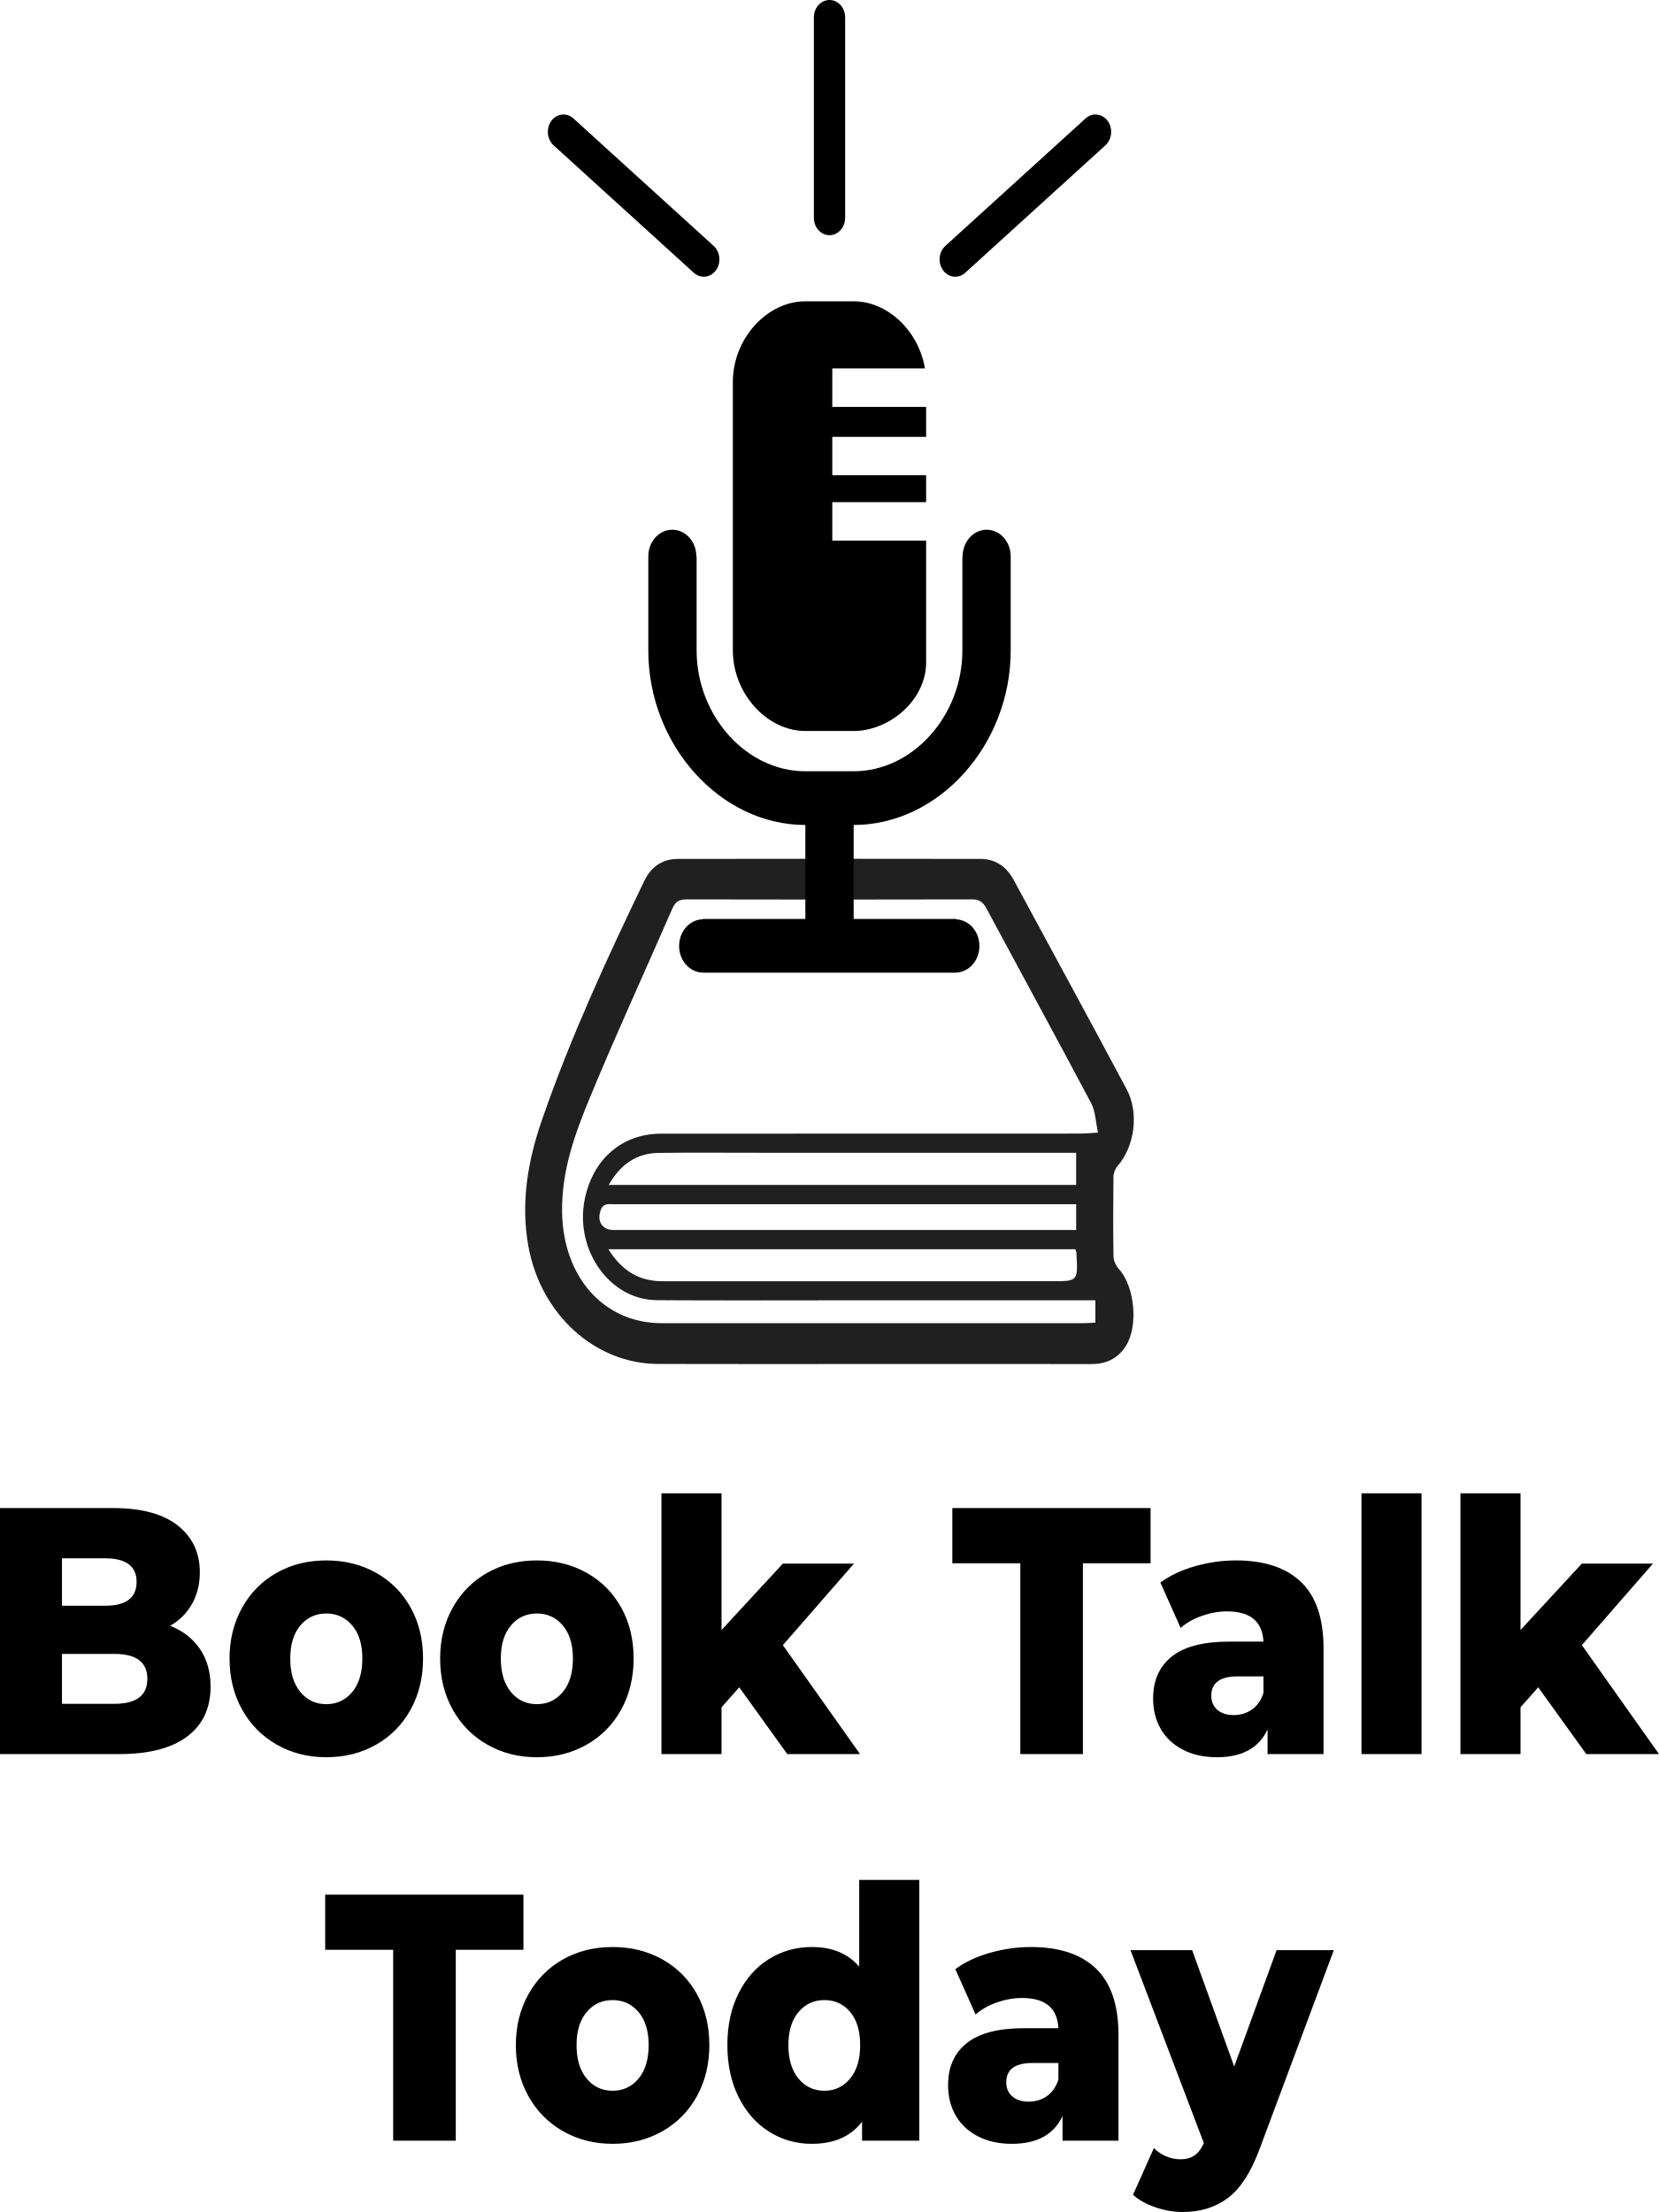
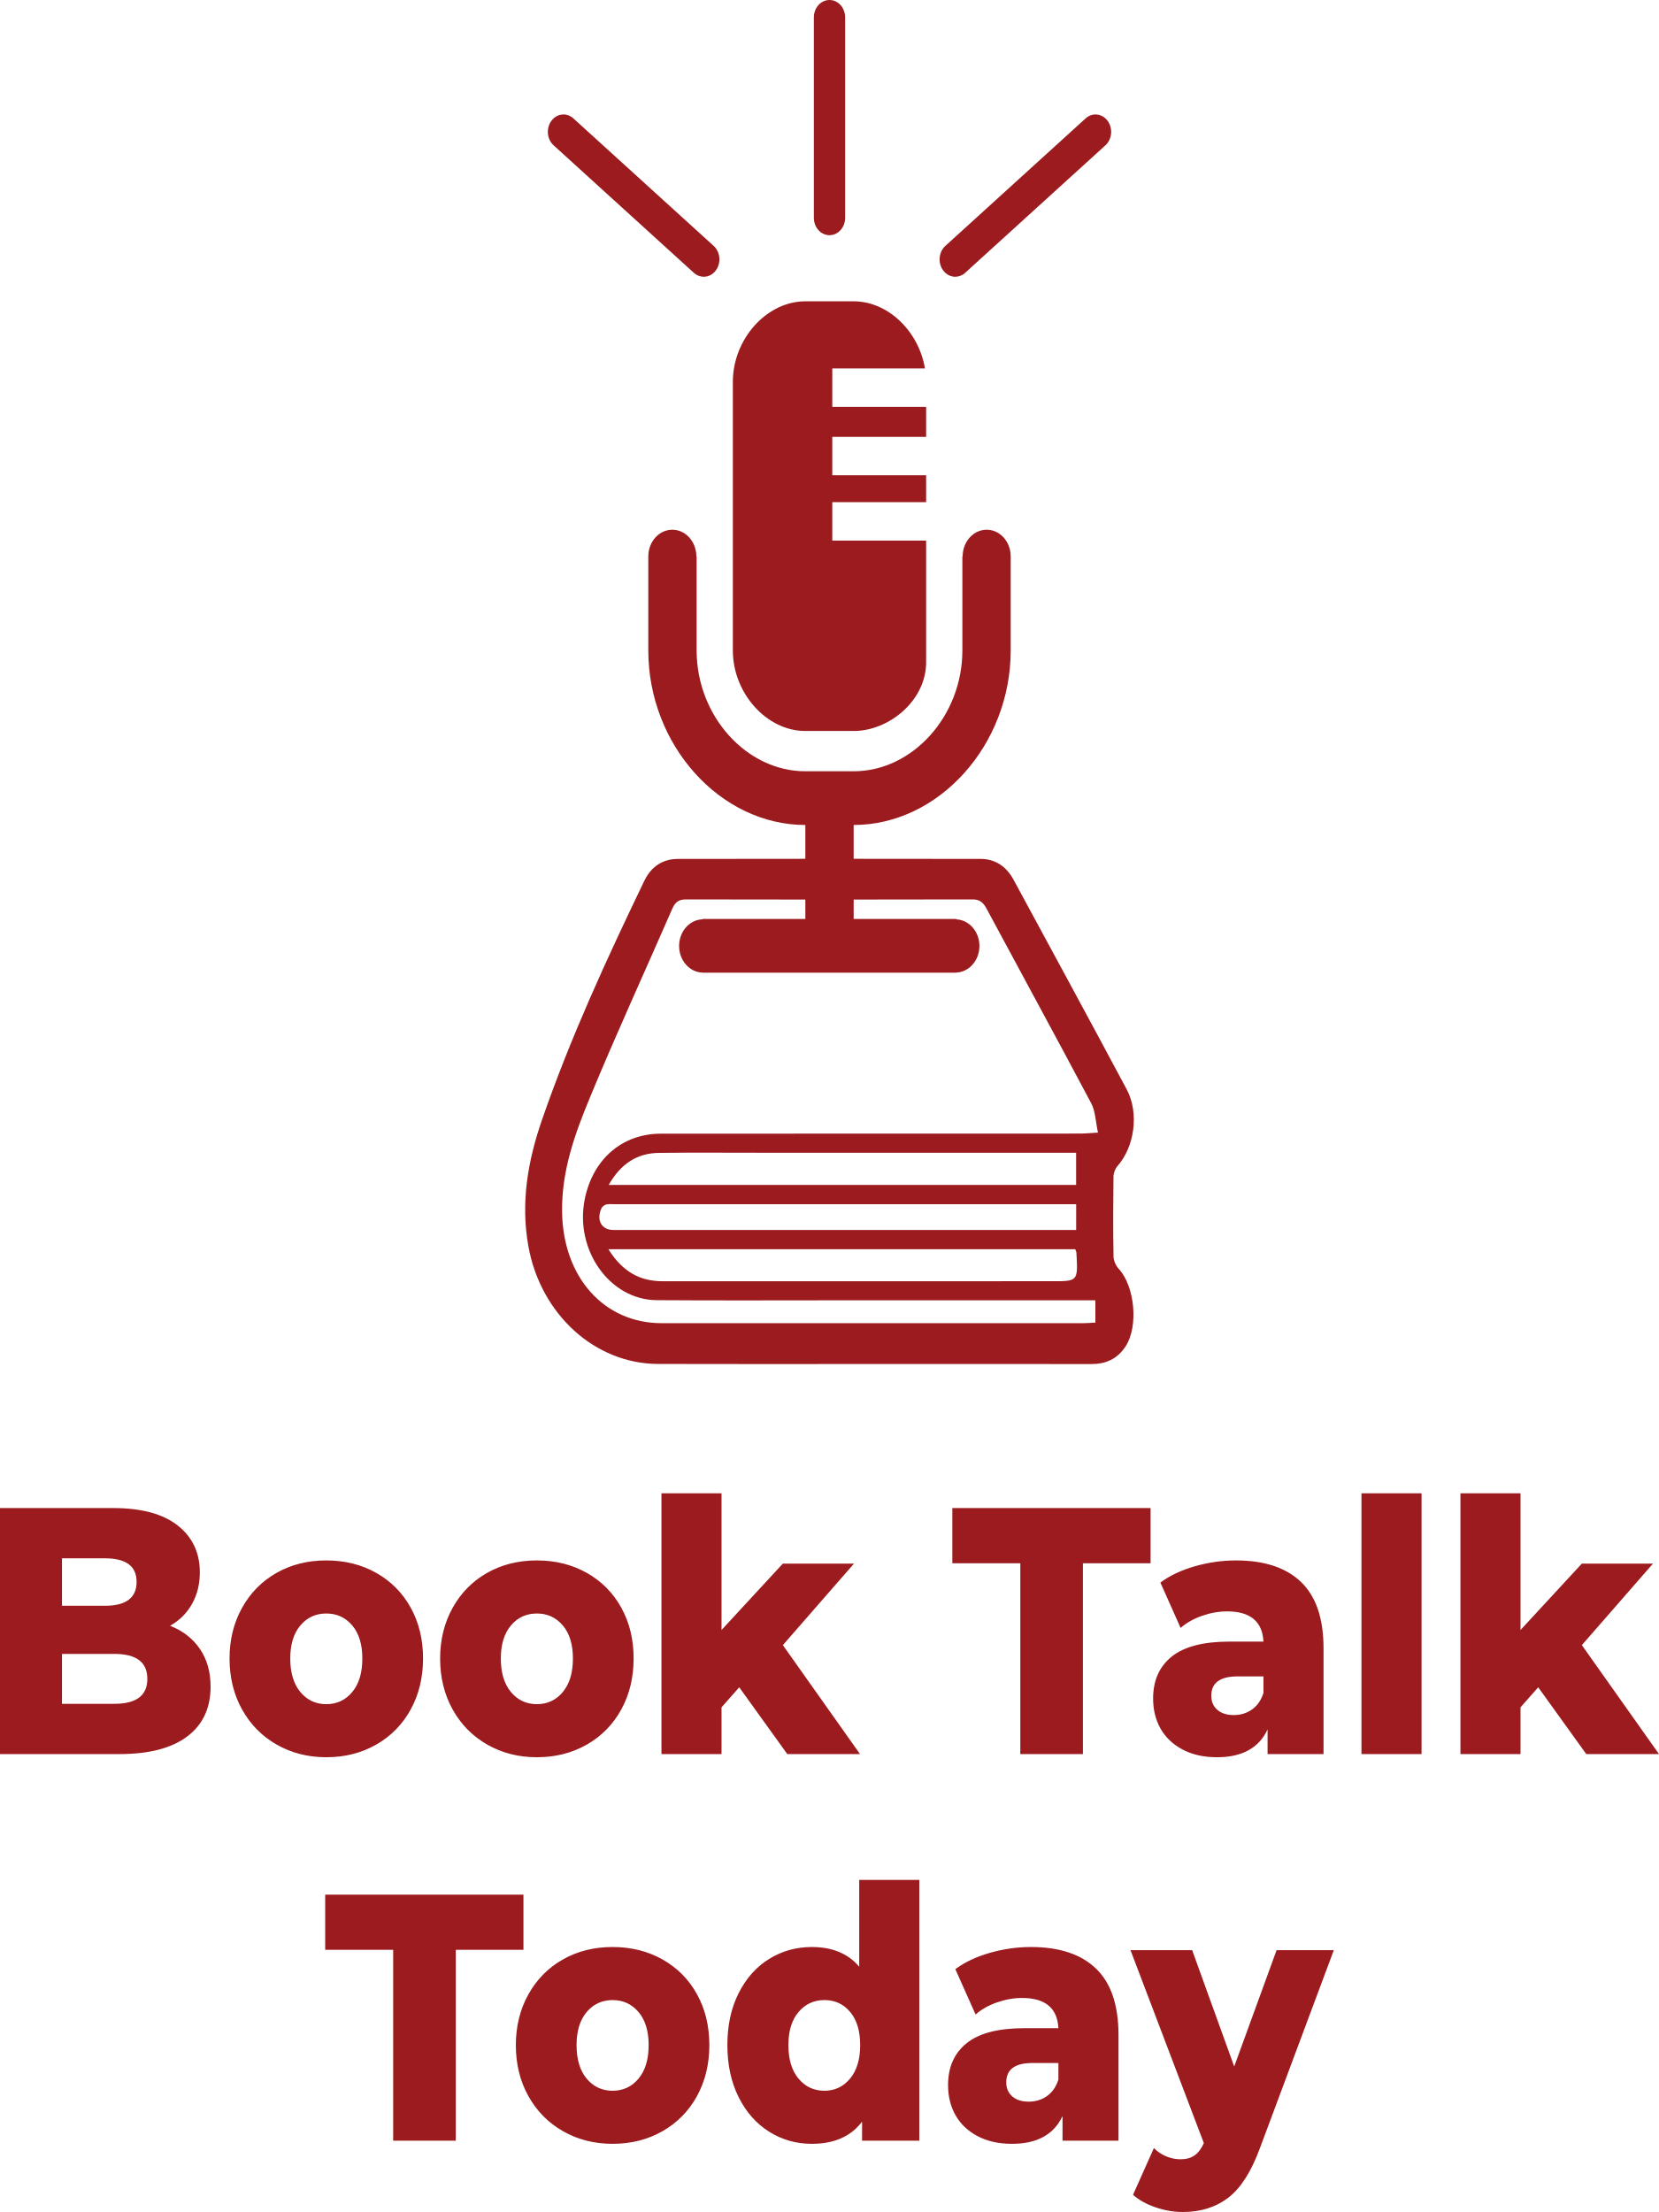
<svg xmlns="http://www.w3.org/2000/svg" viewBox="0 0 259.069 310.77" width="75" height="100" preserveAspectRatio="none">
  <defs />
-   <style>.aD6z1nYkhcolor {fill:#000000;fill-opacity:1;}.amLfZnqBVUcolors-0 {fill:#202020;fill-opacity:1;}.anRrkDVLUAcolors-0 {fill:#000000;fill-opacity:1;}</style>
+   <style>.aD6z1nYkhcolor {fill:#9b1b1e;fill-opacity:1;}.amLfZnqBVUcolors-0 {fill:#9b1b1e;fill-opacity:1;}.anRrkDVLUAcolors-0 {fill:#9b1b1e;fill-opacity:1;}</style>
  <g opacity="1" transform="rotate(0 0 209.7985)">
    <svg width="259.069" height="100.972" x="0" y="209.798" version="1.1" preserveAspectRatio="none" viewBox="2.8 -29.68 209.88 81.8">
      <g transform="matrix(1 0 0 1 0 0)" class="aD6z1nYkhcolor">
        <path d="M24.32-14.60Q26.72-13.76 28.08-11.98Q29.44-10.20 29.44-7.68L29.44-7.68Q29.44-4 26.48-2Q23.52 0 17.92 0L17.92 0L2.80 0L2.80-28L17.12-28Q22.48-28 25.28-26.02Q28.08-24.04 28.08-20.68L28.08-20.68Q28.08-18.68 27.10-17.10Q26.12-15.52 24.32-14.60L24.32-14.60ZM16.08-22.28L10.64-22.28L10.64-16.88L16.08-16.88Q20.08-16.88 20.08-19.60L20.08-19.60Q20.08-22.28 16.08-22.28L16.08-22.28ZM17.28-5.72Q21.44-5.72 21.44-8.56L21.44-8.56Q21.44-11.40 17.28-11.40L17.28-11.40L10.64-11.40L10.64-5.72L17.28-5.72Z M44.08 0.36Q40.60 0.36 37.80-1.08Q35-2.52 33.42-5.08Q31.84-7.64 31.84-10.88L31.84-10.88Q31.84-14.08 33.42-16.64Q35-19.20 37.78-20.62Q40.56-22.04 44.08-22.04L44.08-22.04Q47.60-22.04 50.40-20.62Q53.20-19.20 54.76-16.66Q56.32-14.12 56.32-10.88L56.32-10.88Q56.32-7.64 54.76-5.08Q53.20-2.52 50.40-1.08Q47.60 0.36 44.08 0.36L44.08 0.36ZM44.08-5.68Q46.08-5.68 47.36-7.06Q48.64-8.44 48.64-10.88L48.64-10.88Q48.64-13.28 47.36-14.64Q46.08-16 44.08-16L44.08-16Q42.08-16 40.80-14.64Q39.52-13.28 39.52-10.88L39.52-10.88Q39.52-8.44 40.80-7.06Q42.08-5.68 44.08-5.68L44.08-5.68Z M70.72 0.36Q67.24 0.36 64.44-1.08Q61.64-2.52 60.06-5.08Q58.48-7.64 58.48-10.88L58.48-10.88Q58.48-14.08 60.06-16.64Q61.64-19.20 64.42-20.62Q67.20-22.04 70.72-22.04L70.72-22.04Q74.24-22.04 77.04-20.62Q79.84-19.20 81.40-16.66Q82.96-14.12 82.96-10.88L82.96-10.88Q82.96-7.64 81.40-5.08Q79.84-2.52 77.04-1.08Q74.24 0.36 70.72 0.36L70.72 0.36ZM70.72-5.68Q72.72-5.68 74-7.06Q75.28-8.44 75.28-10.88L75.28-10.88Q75.28-13.28 74-14.64Q72.72-16 70.72-16L70.72-16Q68.72-16 67.44-14.64Q66.16-13.28 66.16-10.88L66.16-10.88Q66.16-8.44 67.44-7.06Q68.72-5.68 70.72-5.68L70.72-5.68Z M102.40 0L96.32-7.60L94.08-5.32L94.08 0L86.48 0L86.48-29.68L94.08-29.68L94.08-14.12L101.84-21.68L110.84-21.68L101.84-12.40L111.60 0L102.40 0Z M131.88 0L131.88-21.72L123.28-21.72L123.28-28L148.36-28L148.36-21.72L139.80-21.72L139.80 0L131.88 0Z M159.16-22.04Q164.56-22.04 167.40-19.58Q170.24-17.12 170.24-12.04L170.24-12.04L170.24 0L163.16 0L163.16-2.80Q161.52 0.36 156.76 0.36L156.76 0.36Q154.24 0.36 152.40-0.52Q150.56-1.40 149.62-2.90Q148.68-4.40 148.68-6.32L148.68-6.32Q148.68-9.40 151.04-11.10Q153.40-12.80 158.32-12.80L158.32-12.80L162.64-12.80Q162.44-16.24 158.04-16.24L158.04-16.24Q156.48-16.24 154.88-15.74Q153.28-15.24 152.16-14.36L152.16-14.36L149.60-19.52Q151.40-20.72 153.98-21.38Q156.56-22.04 159.16-22.04L159.16-22.04ZM158.88-4.44Q160.20-4.44 161.20-5.08Q162.20-5.72 162.64-6.96L162.64-6.96L162.64-8.84L159.36-8.84Q156.04-8.84 156.04-6.64L156.04-6.64Q156.04-5.64 156.80-5.04Q157.56-4.44 158.88-4.44L158.88-4.44Z M175.04 0L175.04-29.68L182.64-29.68L182.64 0L175.04 0Z M203.48 0L197.40-7.60L195.16-5.32L195.16 0L187.56 0L187.56-29.68L195.16-29.68L195.16-14.12L202.92-21.68L211.92-21.68L202.92-12.40L212.68 0L203.48 0Z M52.54 44L52.54 22.28L43.94 22.28L43.94 16L69.02 16L69.02 22.28L60.46 22.28L60.46 44L52.54 44Z M80.30 44.36Q76.82 44.36 74.02 42.92Q71.22 41.48 69.64 38.92Q68.06 36.36 68.06 33.12L68.06 33.12Q68.06 29.92 69.64 27.36Q71.22 24.80 74.00 23.38Q76.78 21.96 80.30 21.96L80.30 21.96Q83.82 21.96 86.62 23.38Q89.42 24.80 90.98 27.34Q92.54 29.88 92.54 33.12L92.54 33.12Q92.54 36.36 90.98 38.92Q89.42 41.48 86.62 42.92Q83.82 44.36 80.30 44.36L80.30 44.36ZM80.30 38.32Q82.30 38.32 83.58 36.94Q84.86 35.56 84.86 33.12L84.86 33.12Q84.86 30.72 83.58 29.36Q82.30 28 80.30 28L80.30 28Q78.30 28 77.02 29.36Q75.74 30.72 75.74 33.12L75.74 33.12Q75.74 35.56 77.02 36.94Q78.30 38.32 80.30 38.32L80.30 38.32Z M111.50 14.32L119.10 14.32L119.10 44L111.86 44L111.86 41.84Q109.74 44.36 105.50 44.36L105.50 44.36Q102.54 44.36 100.10 42.98Q97.66 41.60 96.24 39.04Q94.82 36.48 94.82 33.12L94.82 33.12Q94.82 29.76 96.24 27.22Q97.66 24.68 100.10 23.32Q102.54 21.96 105.50 21.96L105.50 21.96Q109.38 21.96 111.50 24.20L111.50 24.20L111.50 14.32ZM107.10 38.32Q109.06 38.32 110.34 36.94Q111.62 35.56 111.62 33.12L111.62 33.12Q111.62 30.72 110.36 29.36Q109.10 28 107.10 28L107.10 28Q105.10 28 103.82 29.36Q102.54 30.72 102.54 33.12L102.54 33.12Q102.54 35.56 103.82 36.94Q105.10 38.32 107.10 38.32L107.10 38.32Z M133.22 21.96Q138.62 21.96 141.46 24.42Q144.30 26.88 144.30 31.96L144.30 31.96L144.30 44L137.22 44L137.22 41.20Q135.58 44.36 130.82 44.36L130.82 44.36Q128.30 44.36 126.46 43.48Q124.62 42.60 123.68 41.10Q122.74 39.60 122.74 37.68L122.74 37.68Q122.74 34.60 125.10 32.90Q127.46 31.20 132.38 31.20L132.38 31.20L136.70 31.20Q136.50 27.76 132.10 27.76L132.10 27.76Q130.54 27.76 128.94 28.26Q127.34 28.76 126.22 29.64L126.22 29.64L123.66 24.48Q125.46 23.28 128.04 22.62Q130.62 21.96 133.22 21.96L133.22 21.96ZM132.94 39.56Q134.26 39.56 135.26 38.92Q136.26 38.28 136.70 37.04L136.70 37.04L136.70 35.16L133.42 35.16Q130.10 35.16 130.10 37.36L130.10 37.36Q130.10 38.36 130.86 38.96Q131.62 39.56 132.94 39.56L132.94 39.56Z M164.30 22.32L171.54 22.32L162.18 44.88Q160.54 48.88 158.18 50.50Q155.82 52.12 152.42 52.12L152.42 52.12Q150.70 52.12 148.96 51.58Q147.22 51.04 146.14 50.16L146.14 50.16L148.78 44.84Q149.42 45.44 150.32 45.78Q151.22 46.12 152.14 46.12L152.14 46.12Q153.22 46.12 153.92 45.68Q154.62 45.24 155.10 44.28L155.10 44.28L145.82 22.32L153.62 22.32L158.94 35.56L164.30 22.32Z" />
      </g>
    </svg>
  </g>
  <g opacity="1" transform="rotate(0 82.0094 120.6545)">
    <svg width="95.05" height="70.989" x="82.009" y="120.654" version="1.1" preserveAspectRatio="none" viewBox="3.432 15.221 93.136 69.56">
      <g transform="matrix(1 0 0 1 0 0)" class="amLfZnqBVUcolors-0">
        <path fill-rule="evenodd" clip-rule="evenodd" d="M56.558,84.771c-10.939,0-21.877,0.027-32.815-0.008  C14.12,84.732,5.8,77.948,3.922,68.547C2.726,62.558,3.836,56.809,6,51.179c4.373-11.378,9.922-22.19,15.659-32.916  c1.081-2.02,2.875-3.02,5.121-3.023c15.449-0.026,30.898-0.024,46.347-0.002c2.184,0.003,3.91,0.989,5.046,2.878  c5.779,9.605,11.575,19.199,17.299,28.838c1.942,3.271,1.203,7.922-1.418,10.583c-0.345,0.351-0.595,0.958-0.602,1.451  c-0.05,3.664-0.063,7.329,0.008,10.993c0.012,0.577,0.376,1.279,0.801,1.693c2.443,2.378,3.046,7.872,1.067,10.639  c-1.287,1.799-3.104,2.471-5.277,2.467C78.886,84.76,67.722,84.771,56.558,84.771z M90.685,76.002c-0.835,0-1.499,0-2.164,0  c-12.182,0-24.363,0.001-36.544,0c-9.475,0-18.949,0.043-28.423-0.018c-7.191-0.046-12.579-6.92-11.004-13.903  c1.245-5.521,5.725-9.016,11.677-9.02c21.374-0.015,42.749-0.006,64.122-0.012c0.768-0.001,1.535-0.073,2.734-0.133  c-0.368-1.518-0.393-2.944-1.024-4.016c-5.29-8.98-10.701-17.889-16.042-26.84c-0.519-0.869-1.084-1.252-2.135-1.249  c-14.607,0.033-29.213,0.032-43.82,0.001c-1.041-0.002-1.646,0.309-2.104,1.256c-4.198,8.661-8.582,17.237-12.599,25.981  c-2.292,4.987-4.378,10.094-4.277,15.834c0.157,8.899,6.362,15.266,15.245,15.27c21.487,0.012,42.974,0.005,64.46,0.001  c0.603,0,1.205-0.051,1.899-0.082C90.685,78.049,90.685,77.171,90.685,76.002z M87.737,55.689c-0.876,0-1.594,0-2.312,0  c-15.382,0-30.764,0-46.146,0c-5.127,0.001-10.255-0.039-15.381,0.019c-3.238,0.036-5.785,1.407-7.681,4.406  c23.99,0,47.715,0,71.52,0C87.737,58.666,87.737,57.33,87.737,55.689z M16.168,68.969c2.184,3.142,4.892,4.408,8.279,4.407  c19.889-0.006,39.777-0.002,59.666-0.002c3.911,0,3.913,0,3.671-3.907c-0.01-0.152-0.107-0.3-0.182-0.498  C63.9,68.969,40.218,68.969,16.168,68.969z M87.745,62.775c-0.744,0-1.35,0-1.955,0c-22.874,0-45.748,0-68.622,0  c-0.451,0-0.915-0.055-1.347,0.038c-0.273,0.059-0.604,0.291-0.725,0.536c-0.806,1.627,0.032,2.971,1.826,2.971  c22.987,0.001,45.973,0.001,68.96,0.001c0.598,0,1.195,0,1.862,0C87.745,65.077,87.745,64.075,87.745,62.775z" />
      </g>
    </svg>
  </g>
  <g opacity="1" transform="rotate(0 85.5515 0)">
    <svg width="87.966" height="136.655" x="85.552" y="0" version="1.1" preserveAspectRatio="none" viewBox="22.993 8.045 54.014 83.91">
      <g transform="matrix(1 0 0 1 0 0)" class="anRrkDVLUAcolors-0">
        <g>
          <path d="M47.684,71.105h4.632c3.309,0,6.83-2.506,6.949-5.779V54.68h-8.998v-3.316h8.998v-2.318h-8.998v-3.316h8.998v-2.583h-8.998   V39.83h8.884c-0.588-3.195-3.527-5.792-6.836-5.792h-4.632c-3.703,0-6.951,3.248-6.951,6.95v23.167   C40.733,67.857,43.981,71.105,47.684,71.105z" />
          <path d="M76.668,18.471c-0.523-0.642-1.469-0.735-2.111-0.212l-13.449,11c-0.642,0.524-0.736,1.47-0.212,2.11   c0.296,0.363,0.728,0.551,1.162,0.551c0.334,0,0.67-0.111,0.948-0.339l13.451-11C77.098,20.057,77.192,19.112,76.668,18.471z" />
          <path d="M50,28.334c0.828,0,1.5-0.672,1.5-1.5V9.545c0-0.828-0.671-1.5-1.5-1.5s-1.5,0.672-1.5,1.5v17.289   C48.5,27.663,49.172,28.334,50,28.334z" />
          <path d="M37.942,31.92c0.435,0,0.865-0.188,1.162-0.551c0.524-0.641,0.43-1.586-0.211-2.11l-13.451-11   c-0.642-0.523-1.586-0.43-2.11,0.212c-0.524,0.641-0.43,1.586,0.212,2.11l13.449,11C37.272,31.809,37.608,31.92,37.942,31.92z" />
          <path d="M65.07,53.742c-1.271,0-2.303,1.031-2.303,2.305h-0.026v8.107c0,5.65-4.773,10.426-10.425,10.426h-4.632   c-5.651,0-10.426-4.775-10.426-10.426v-8.107h-0.026c0-1.273-1.031-2.305-2.304-2.305c-1.271,0-2.303,1.031-2.303,2.305v8.107   c0,8.162,6.895,15.059,15.059,15.059v8.107h-9.847v0.031c-1.25,0.025-2.257,1.043-2.257,2.299c0,1.258,1.007,2.273,2.257,2.299   v0.006h24.325v-0.01c1.229-0.049,2.213-1.053,2.213-2.295c0-1.24-0.984-2.244-2.213-2.295V87.32h-9.846v-8.107   c8.162,0,15.059-6.896,15.059-15.059v-8.107C67.375,54.773,66.344,53.742,65.07,53.742z" />
        </g>
      </g>
    </svg>
  </g>
</svg>
